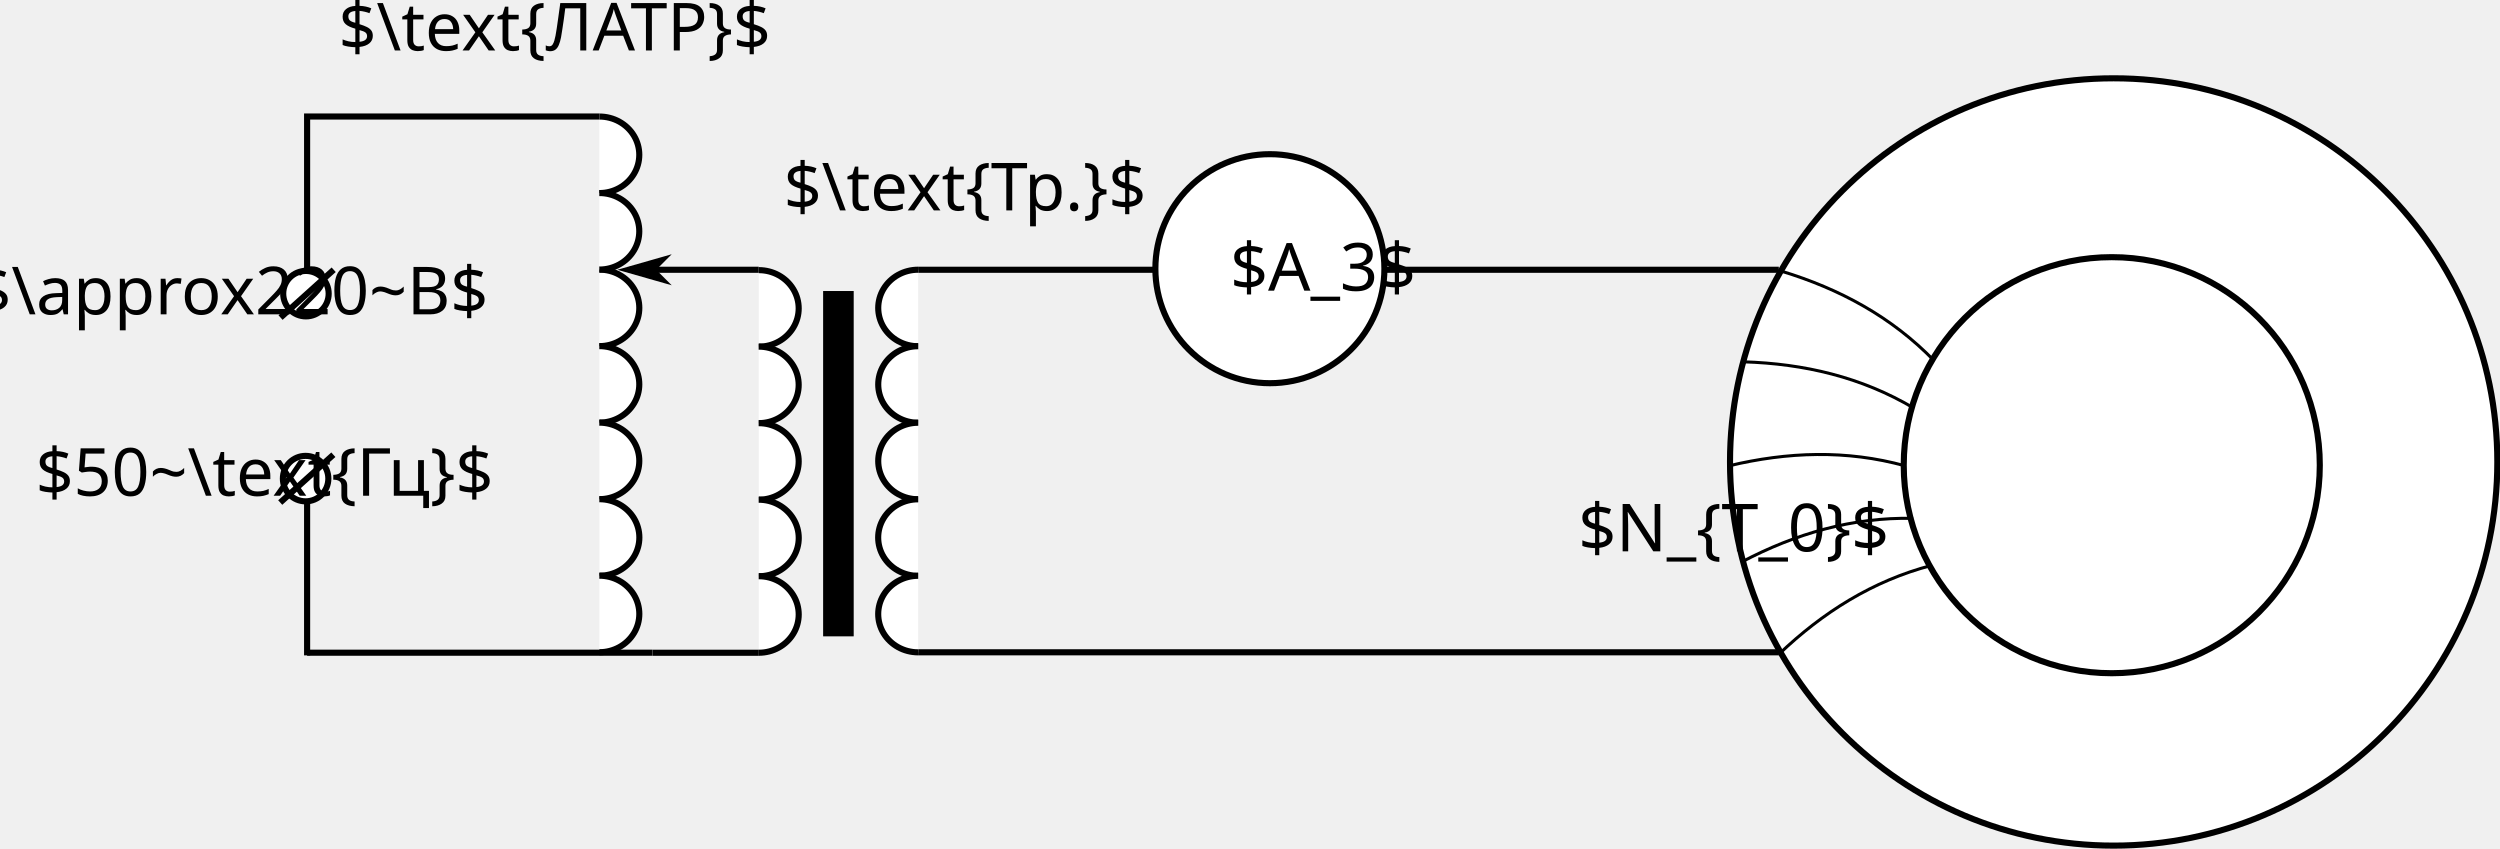
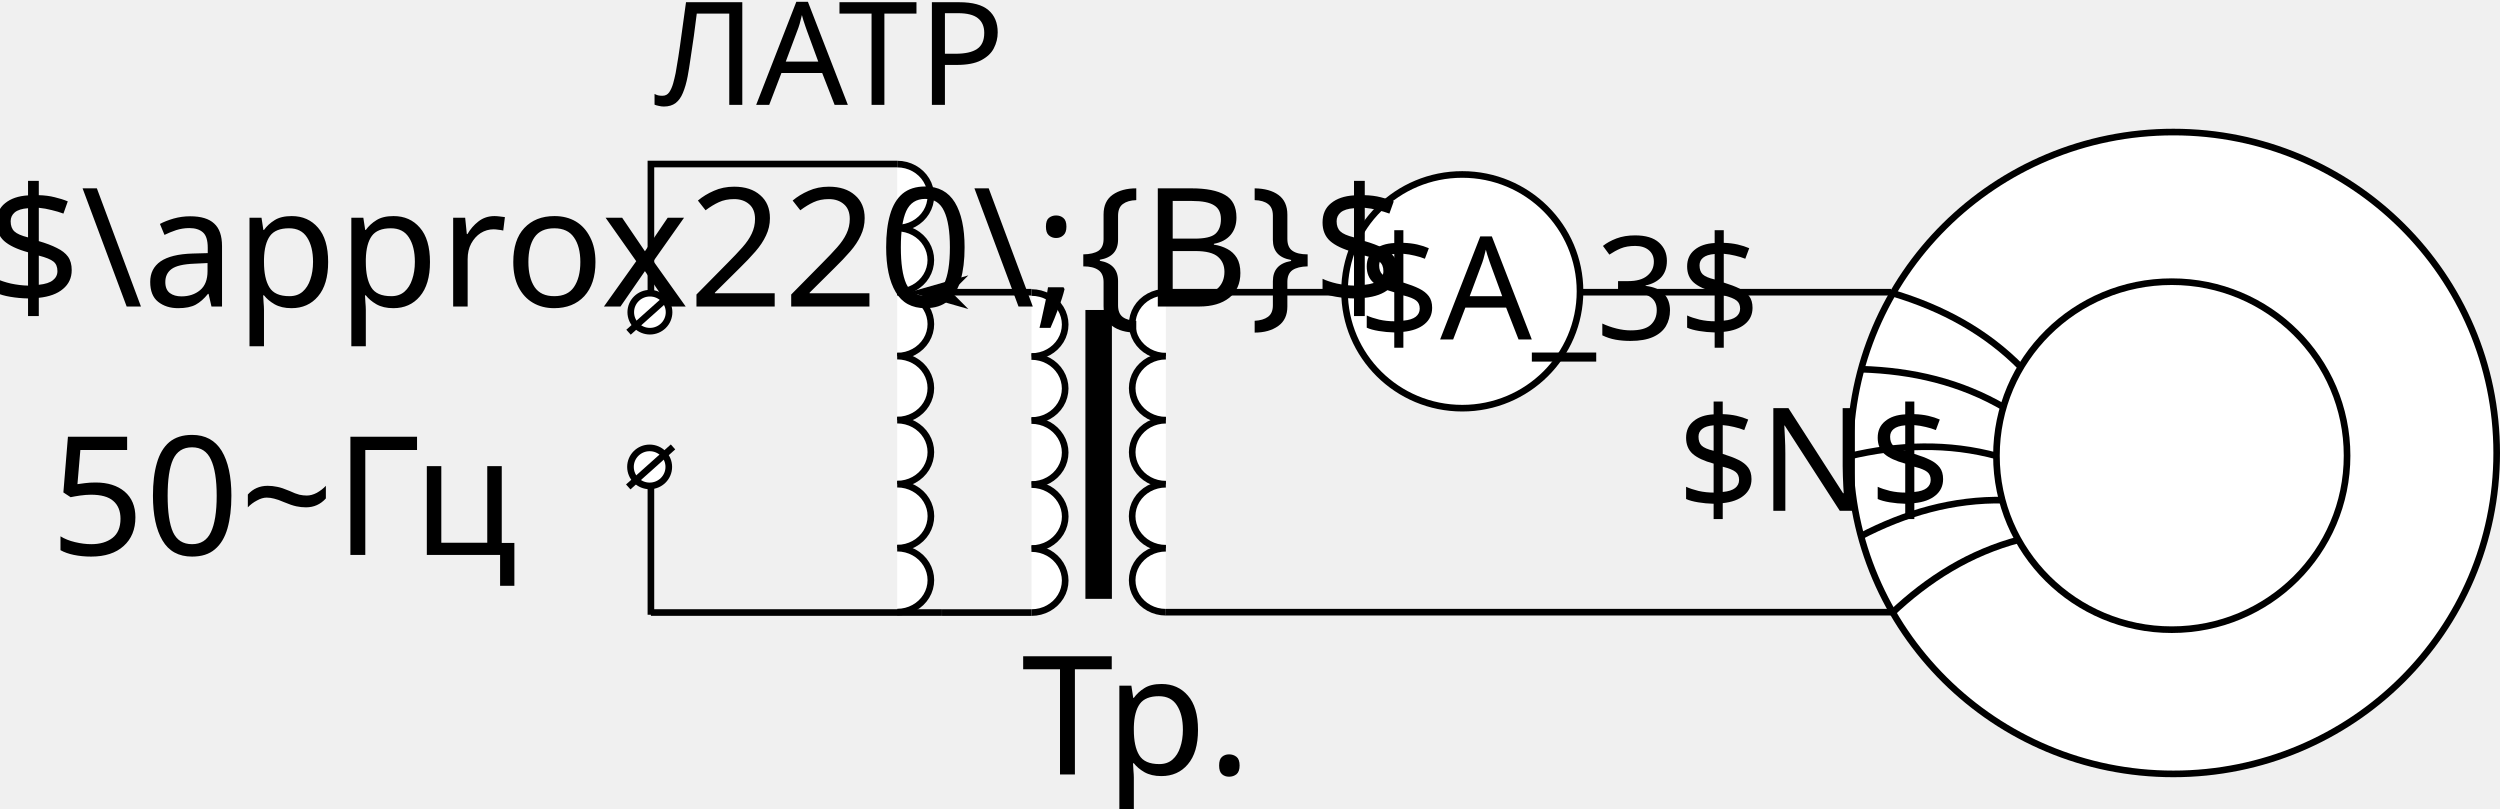
- <svg xmlns="http://www.w3.org/2000/svg" width="115.375mm" height="39.148mm" viewBox="0 0 408.808 138.715" id="svg2" version="1.1">
+ <svg xmlns="http://www.w3.org/2000/svg" width="53.265mm" height="17.234mm" viewBox="0 0 188.733 61.064" id="svg2" version="1.1">
  <defs id="defs4">
    <marker orient="auto" refY="0" refX="0" id="Arrow1Mend" style="overflow:visible">
      <path id="path5498" d="M 0,0 5,-5 -12.5,0 5,5 0,0 Z" style="fill:#000000;fill-opacity:1;fill-rule:evenodd;stroke:#000000;stroke-width:1pt;stroke-opacity:1" transform="matrix(-0.4,0,0,-0.4,-4,0)" />
    </marker>
    <marker orient="auto" refY="0" refX="0" id="Arrow1Mstart" style="overflow:visible">
      <path id="path5495" d="M 0,0 5,-5 -12.5,0 5,5 0,0 Z" style="fill:#000000;fill-opacity:1;fill-rule:evenodd;stroke:#000000;stroke-width:1pt;stroke-opacity:1" transform="matrix(0.4,0,0,0.4,4,0)" />
    </marker>
    <marker orient="auto" refY="0" refX="0" id="Arrow1Lend" style="overflow:visible">
      <path id="path5492" d="M 0,0 5,-5 -12.5,0 5,5 0,0 Z" style="fill:#000000;fill-opacity:1;fill-rule:evenodd;stroke:#000000;stroke-width:1pt;stroke-opacity:1" transform="matrix(-0.8,0,0,-0.8,-10,0)" />
    </marker>
  </defs>
-   <g id="layer1" transform="translate(-21.19878,-123.5336)">
-     <circle style="opacity:1;fill:#ffffff;fill-opacity:1;stroke:#000000;stroke-width:1;stroke-linejoin:miter;stroke-miterlimit:4;stroke-dasharray:none;stroke-dashoffset:0;stroke-opacity:1" id="path8816-9" cx="366.835" cy="199.076" r="62.738" />
-     <circle style="opacity:1;fill:#ffffff;fill-opacity:1;stroke:#000000;stroke-width:1;stroke-linejoin:miter;stroke-miterlimit:4;stroke-dasharray:none;stroke-dashoffset:0;stroke-opacity:1" id="path8816-8" cx="366.524" cy="199.604" r="34.018" />
-     <path style="fill:none;fill-rule:evenodd;stroke:#000000;stroke-width:0.5;stroke-linecap:butt;stroke-linejoin:miter;stroke-miterlimit:4;stroke-dasharray:none;stroke-opacity:1" d="m 303.87,199.719 c 9.63,-2.307 19.26,-2.661 28.89,0" id="path8839-9-3" />
-     <path style="fill:none;fill-rule:evenodd;stroke:#000000;stroke-width:0.5;stroke-linecap:butt;stroke-linejoin:miter;stroke-miterlimit:4;stroke-dasharray:none;stroke-opacity:1" d="m 306.303,182.7 c 9.898,0.303 19.283,2.488 27.877,7.585" id="path8839-9-6-3" />
-     <path style="fill:none;fill-rule:evenodd;stroke:#000000;stroke-width:0.5;stroke-linecap:butt;stroke-linejoin:miter;stroke-miterlimit:4;stroke-dasharray:none;stroke-opacity:1" d="m 312.534,167.887 c 9.474,2.881 17.961,7.445 24.923,14.611" id="path8839-9-6-2-1" />
-     <path style="fill:none;fill-rule:evenodd;stroke:#000000;stroke-width:0.5;stroke-linecap:butt;stroke-linejoin:miter;stroke-miterlimit:4;stroke-dasharray:none;stroke-opacity:1" d="m 306.043,215.41 c 8.766,-4.606 18.012,-7.321 28.001,-7.112" id="path8839-9-1-9" />
-     <path style="fill:none;fill-rule:evenodd;stroke:#000000;stroke-width:0.5;stroke-linecap:butt;stroke-linejoin:miter;stroke-miterlimit:4;stroke-dasharray:none;stroke-opacity:1" d="m 312.088,230.518 c 7.164,-6.837 15.309,-11.987 24.971,-14.53" id="path8839-9-1-2-4" />
-     <circle style="opacity:1;fill:#ffffff;fill-opacity:1;stroke:#000000;stroke-width:1;stroke-linejoin:miter;stroke-miterlimit:4;stroke-dasharray:none;stroke-dashoffset:0;stroke-opacity:1" id="path5382" cx="228.855" cy="167.471" r="18.726" />
-     <path style="fill:none;fill-rule:evenodd;stroke:#000000;stroke-width:1;stroke-linecap:butt;stroke-linejoin:miter;stroke-opacity:1;stroke-miterlimit:4;stroke-dasharray:none" d="m 312.078,167.647 -64.367,0" id="path5384" />
-     <path style="fill:none;fill-rule:evenodd;stroke:#000000;stroke-width:1;stroke-linecap:butt;stroke-linejoin:miter;stroke-opacity:1;stroke-miterlimit:4;stroke-dasharray:none" d="m 312.078,230.201 -140.747,0" id="path5386" />
-     <path style="fill:none;fill-rule:evenodd;stroke:#000000;stroke-width:1;stroke-linecap:butt;stroke-linejoin:miter;stroke-opacity:1;stroke-miterlimit:4;stroke-dasharray:none" d="m 171.33,167.647 38.472,0" id="path5392" />
-     <path style="opacity:1;fill:#ffffff;fill-opacity:1;stroke:#000000;stroke-width:1;stroke-linejoin:miter;stroke-miterlimit:4;stroke-dasharray:none;stroke-dashoffset:0;stroke-opacity:1" id="path5396" d="m 171.337,180.154 a 6.528,6.257 0 0 1 -5.654,-3.129 6.528,6.257 0 0 1 0,-6.257 6.528,6.257 0 0 1 5.654,-3.129" />
-     <path style="opacity:1;fill:#ffffff;fill-opacity:1;stroke:#000000;stroke-width:1;stroke-linejoin:miter;stroke-miterlimit:4;stroke-dasharray:none;stroke-dashoffset:0;stroke-opacity:1" id="path5396-3" d="m 171.338,192.662 a 6.528,6.257 0 0 1 -5.654,-3.129 6.528,6.257 0 0 1 0,-6.257 6.528,6.257 0 0 1 5.654,-3.129" />
-     <path style="opacity:1;fill:#ffffff;fill-opacity:1;stroke:#000000;stroke-width:1;stroke-linejoin:miter;stroke-miterlimit:4;stroke-dasharray:none;stroke-dashoffset:0;stroke-opacity:1" id="path5396-6" d="m 171.337,205.178 a 6.528,6.257 0 0 1 -5.654,-3.129 6.528,6.257 0 0 1 0,-6.257 6.528,6.257 0 0 1 5.654,-3.129" />
-     <path style="opacity:1;fill:#ffffff;fill-opacity:1;stroke:#000000;stroke-width:1;stroke-linejoin:miter;stroke-miterlimit:4;stroke-dasharray:none;stroke-dashoffset:0;stroke-opacity:1" id="path5396-7" d="m 171.328,217.697 a 6.528,6.257 0 0 1 -5.654,-3.129 6.528,6.257 0 0 1 0,-6.257 6.528,6.257 0 0 1 5.654,-3.129" />
-     <path style="opacity:1;fill:#ffffff;fill-opacity:1;stroke:#000000;stroke-width:1;stroke-linejoin:miter;stroke-miterlimit:4;stroke-dasharray:none;stroke-dashoffset:0;stroke-opacity:1" id="path5396-5" d="m 171.333,230.206 a 6.528,6.257 0 0 1 -5.654,-3.129 6.528,6.257 0 0 1 0,-6.257 6.528,6.257 0 0 1 5.654,-3.129" />
-     <path style="fill:none;fill-rule:evenodd;stroke:#000000;stroke-width:5;stroke-linecap:butt;stroke-linejoin:miter;stroke-miterlimit:4;stroke-dasharray:none;stroke-opacity:1" d="m 158.298,171.122 0,56.471" id="path5450" />
-     <path style="opacity:1;fill:#ffffff;fill-opacity:1;stroke:#000000;stroke-width:1;stroke-linejoin:miter;stroke-miterlimit:4;stroke-dasharray:none;stroke-dashoffset:0;stroke-opacity:1" id="path5396-35" d="m -145.274,180.222 a 6.528,6.257 0 0 1 -5.654,-3.129 6.528,6.257 0 0 1 0,-6.257 6.528,6.257 0 0 1 5.654,-3.129" transform="scale(-1,1)" />
-     <path style="opacity:1;fill:#ffffff;fill-opacity:1;stroke:#000000;stroke-width:1;stroke-linejoin:miter;stroke-miterlimit:4;stroke-dasharray:none;stroke-dashoffset:0;stroke-opacity:1" id="path5396-3-6" d="m -145.273,192.73 a 6.528,6.257 0 0 1 -5.654,-3.129 6.528,6.257 0 0 1 0,-6.257 6.528,6.257 0 0 1 5.654,-3.129" transform="scale(-1,1)" />
-     <path style="opacity:1;fill:#ffffff;fill-opacity:1;stroke:#000000;stroke-width:1;stroke-linejoin:miter;stroke-miterlimit:4;stroke-dasharray:none;stroke-dashoffset:0;stroke-opacity:1" id="path5396-6-2" d="m -145.274,205.246 a 6.528,6.257 0 0 1 -5.654,-3.129 6.528,6.257 0 0 1 0,-6.257 6.528,6.257 0 0 1 5.654,-3.129" transform="scale(-1,1)" />
-     <path style="opacity:1;fill:#ffffff;fill-opacity:1;stroke:#000000;stroke-width:1;stroke-linejoin:miter;stroke-miterlimit:4;stroke-dasharray:none;stroke-dashoffset:0;stroke-opacity:1" id="path5396-7-9" d="m -145.283,217.765 a 6.528,6.257 0 0 1 -5.654,-3.129 6.528,6.257 0 0 1 0,-6.257 6.528,6.257 0 0 1 5.654,-3.129" transform="scale(-1,1)" />
-     <path style="opacity:1;fill:#ffffff;fill-opacity:1;stroke:#000000;stroke-width:1;stroke-linejoin:miter;stroke-miterlimit:4;stroke-dasharray:none;stroke-dashoffset:0;stroke-opacity:1" id="path5396-5-1" d="m -145.278,230.274 a 6.528,6.257 0 0 1 -5.654,-3.129 6.528,6.257 0 0 1 0,-6.257 6.528,6.257 0 0 1 5.654,-3.129" transform="scale(-1,1)" />
-     <path style="fill:none;fill-rule:evenodd;stroke:#000000;stroke-width:1;stroke-linecap:butt;stroke-linejoin:miter;stroke-opacity:1;stroke-miterlimit:4;stroke-dasharray:none" d="m 145.28,230.276 -17.376,0" id="path5481" />
-     <path style="fill:none;fill-rule:evenodd;stroke:#000000;stroke-width:1;stroke-linecap:butt;stroke-linejoin:miter;stroke-miterlimit:4;stroke-dasharray:none;stroke-opacity:1;marker-end:url(#Arrow1Mend)" d="m 145.266,167.647 -21.143,0" id="path5483" />
-     <path style="opacity:1;fill:#ffffff;fill-opacity:1;stroke:#000000;stroke-width:1;stroke-linejoin:miter;stroke-miterlimit:4;stroke-dasharray:none;stroke-dashoffset:0;stroke-opacity:1" id="path5396-35-2" d="m -119.21,180.137 a 6.528,6.257 0 0 1 -5.654,-3.129 6.528,6.257 0 0 1 0,-6.257 6.528,6.257 0 0 1 5.654,-3.129" transform="scale(-1,1)" />
-     <path style="opacity:1;fill:#ffffff;fill-opacity:1;stroke:#000000;stroke-width:1;stroke-linejoin:miter;stroke-miterlimit:4;stroke-dasharray:none;stroke-dashoffset:0;stroke-opacity:1" id="path5396-3-6-7" d="m -119.208,192.645 a 6.528,6.257 0 0 1 -5.654,-3.129 6.528,6.257 0 0 1 0,-6.257 6.528,6.257 0 0 1 5.654,-3.129" transform="scale(-1,1)" />
-     <path style="opacity:1;fill:#ffffff;fill-opacity:1;stroke:#000000;stroke-width:1;stroke-linejoin:miter;stroke-miterlimit:4;stroke-dasharray:none;stroke-dashoffset:0;stroke-opacity:1" id="path5396-6-2-0" d="m -119.209,205.161 a 6.528,6.257 0 0 1 -5.654,-3.129 6.528,6.257 0 0 1 0,-6.257 6.528,6.257 0 0 1 5.654,-3.129" transform="scale(-1,1)" />
-     <path style="opacity:1;fill:#ffffff;fill-opacity:1;stroke:#000000;stroke-width:1;stroke-linejoin:miter;stroke-miterlimit:4;stroke-dasharray:none;stroke-dashoffset:0;stroke-opacity:1" id="path5396-7-9-9" d="m -119.219,217.68 a 6.528,6.257 0 0 1 -5.654,-3.129 6.528,6.257 0 0 1 0,-6.257 6.528,6.257 0 0 1 5.654,-3.129" transform="scale(-1,1)" />
-     <path style="opacity:1;fill:#ffffff;fill-opacity:1;stroke:#000000;stroke-width:1;stroke-linejoin:miter;stroke-miterlimit:4;stroke-dasharray:none;stroke-dashoffset:0;stroke-opacity:1" id="path5396-5-1-3" d="m -119.213,230.189 a 6.528,6.257 0 0 1 -5.654,-3.129 6.528,6.257 0 0 1 0,-6.257 6.528,6.257 0 0 1 5.654,-3.129" transform="scale(-1,1)" />
-     <path style="opacity:1;fill:#ffffff;fill-opacity:1;stroke:#000000;stroke-width:1;stroke-linejoin:miter;stroke-miterlimit:4;stroke-dasharray:none;stroke-dashoffset:0;stroke-opacity:1" id="path5396-35-2-6" d="m -119.207,155.107 a 6.528,6.257 0 0 1 -5.654,-3.129 6.528,6.257 0 0 1 0,-6.257 6.528,6.257 0 0 1 5.654,-3.129" transform="scale(-1,1)" />
-     <path style="opacity:1;fill:#ffffff;fill-opacity:1;stroke:#000000;stroke-width:1;stroke-linejoin:miter;stroke-miterlimit:4;stroke-dasharray:none;stroke-dashoffset:0;stroke-opacity:1" id="path5396-3-6-7-0" d="m -119.206,167.614 a 6.528,6.257 0 0 1 -5.654,-3.129 6.528,6.257 0 0 1 0,-6.257 6.528,6.257 0 0 1 5.654,-3.129" transform="scale(-1,1)" />
-     <path style="fill:none;fill-rule:evenodd;stroke:#000000;stroke-width:1;stroke-linecap:butt;stroke-linejoin:miter;stroke-opacity:1;stroke-miterlimit:4;stroke-dasharray:none" d="m 127.89,230.268 -56.473,0" id="path6194" />
-     <path style="fill:none;fill-rule:evenodd;stroke:#000000;stroke-width:1;stroke-linecap:butt;stroke-linejoin:miter;stroke-opacity:1;stroke-miterlimit:4;stroke-dasharray:none" d="m 71.417,230.704 0,-24.829" id="path6196" />
-     <path style="fill:none;fill-rule:evenodd;stroke:#000000;stroke-width:1;stroke-linecap:butt;stroke-linejoin:miter;stroke-opacity:1;stroke-miterlimit:4;stroke-dasharray:none" d="m 119.202,142.587 -47.785,0 0,25.196" id="path6198" />
-     <circle style="opacity:1;fill:#ffffff;fill-opacity:1;stroke:#000000;stroke-width:1;stroke-linejoin:miter;stroke-miterlimit:4;stroke-dasharray:none;stroke-dashoffset:0;stroke-opacity:1" id="path6200" cx="71.225" cy="171.553" r="3.717" />
-     <path style="fill:none;fill-rule:evenodd;stroke:#000000;stroke-width:1;stroke-linecap:butt;stroke-linejoin:miter;stroke-opacity:1;stroke-miterlimit:4;stroke-dasharray:none" d="m 67.073,175.466 8.688,-7.819" id="path6202" />
-     <circle style="opacity:1;fill:#ffffff;fill-opacity:1;stroke:#000000;stroke-width:1;stroke-linejoin:miter;stroke-miterlimit:4;stroke-dasharray:none;stroke-dashoffset:0;stroke-opacity:1" id="path6200-6" cx="71.171" cy="201.798" r="3.717" />
-     <path style="fill:none;fill-rule:evenodd;stroke:#000000;stroke-width:1;stroke-linecap:butt;stroke-linejoin:miter;stroke-opacity:1;stroke-miterlimit:4;stroke-dasharray:none" d="m 67.019,205.712 8.688,-7.819" id="path6202-2" />
-     <text xml:space="preserve" style="font-style:normal;font-weight:normal;font-size:10.86px;line-height:125%;font-family:sans-serif;letter-spacing:0px;word-spacing:0px;fill:#000000;fill-opacity:1;stroke:none;stroke-width:1;stroke-linecap:butt;stroke-linejoin:miter;stroke-opacity:1;stroke-miterlimit:4;stroke-dasharray:none" x="279.28" y="213.694" id="text6222">
-       <tspan id="tspan6224" x="279.28" y="213.694">$N_{T_0}$</tspan>
+   <g id="layer1" transform="translate(-130.391,-164.8798)">
+     <ellipse style="opacity:1;fill:#ffffff;fill-opacity:1;stroke:#000000;stroke-width:0.5;stroke-linejoin:miter;stroke-miterlimit:4;stroke-dasharray:none;stroke-dashoffset:0;stroke-opacity:1" id="path8816-9" cx="294.465" cy="199.076" rx="24.409" ry="24.227" />
+     <ellipse style="opacity:1;fill:#ffffff;fill-opacity:1;stroke:#000000;stroke-width:0.5;stroke-linejoin:miter;stroke-miterlimit:4;stroke-dasharray:none;stroke-dashoffset:0;stroke-opacity:1" id="path8816-8" cx="294.344" cy="199.28" rx="13.235" ry="13.136" />
+     <path style="fill:none;fill-rule:evenodd;stroke:#000000;stroke-width:0.5;stroke-linecap:butt;stroke-linejoin:miter;stroke-miterlimit:4;stroke-dasharray:none;stroke-opacity:1" d="m 269.968,199.324 c 3.747,-0.891 7.493,-1.028 11.24,0" id="path8839-9-3" />
+     <path style="fill:none;fill-rule:evenodd;stroke:#000000;stroke-width:0.5;stroke-linecap:butt;stroke-linejoin:miter;stroke-miterlimit:4;stroke-dasharray:none;stroke-opacity:1" d="m 270.914,192.752 c 3.851,0.117 7.502,0.961 10.846,2.929" id="path8839-9-6-3" />
+     <path style="fill:none;fill-rule:evenodd;stroke:#000000;stroke-width:0.5;stroke-linecap:butt;stroke-linejoin:miter;stroke-miterlimit:4;stroke-dasharray:none;stroke-opacity:1" d="m 273.339,187.032 c 3.686,1.112 6.988,2.875 9.697,5.642" id="path8839-9-6-2-1" />
+     <path style="fill:none;fill-rule:evenodd;stroke:#000000;stroke-width:0.5;stroke-linecap:butt;stroke-linejoin:miter;stroke-miterlimit:4;stroke-dasharray:none;stroke-opacity:1" d="m 270.813,205.384 c 3.41,-1.779 7.008,-2.827 10.894,-2.746" id="path8839-9-1-9" />
+     <path style="fill:none;fill-rule:evenodd;stroke:#000000;stroke-width:0.5;stroke-linecap:butt;stroke-linejoin:miter;stroke-miterlimit:4;stroke-dasharray:none;stroke-opacity:1" d="m 273.165,211.218 c 2.787,-2.64 5.956,-4.629 9.715,-5.611" id="path8839-9-1-2-4" />
+     <path style="fill:none;fill-rule:evenodd;stroke:#000000;stroke-width:0.5;stroke-linecap:butt;stroke-linejoin:miter;stroke-miterlimit:4;stroke-dasharray:none;stroke-opacity:1" d="m 273.161,186.939 -25.043,0" id="path5384" />
+     <path style="fill:none;fill-rule:evenodd;stroke:#000000;stroke-width:0.5;stroke-linecap:butt;stroke-linejoin:miter;stroke-miterlimit:4;stroke-dasharray:none;stroke-opacity:1" d="m 273.161,211.095 -54.759,0" id="path5386" />
+     <path style="fill:none;fill-rule:evenodd;stroke:#000000;stroke-width:0.5;stroke-linecap:butt;stroke-linejoin:miter;stroke-miterlimit:4;stroke-dasharray:none;stroke-opacity:1" d="m 218.402,186.939 14.968,0" id="path5392" />
+     <ellipse style="opacity:1;fill:#ffffff;fill-opacity:1;stroke:#000000;stroke-width:0.5;stroke-linejoin:miter;stroke-miterlimit:4;stroke-dasharray:none;stroke-dashoffset:0;stroke-opacity:1" id="path5382" cx="240.783" cy="186.872" rx="8.888" ry="8.822" />
+     <path style="opacity:1;fill:#ffffff;fill-opacity:1;stroke:#000000;stroke-width:0.5;stroke-linejoin:miter;stroke-miterlimit:4;stroke-dasharray:none;stroke-dashoffset:0;stroke-opacity:1" id="path5396" d="m 218.405,191.769 a 2.54,2.416 0 0 1 -2.2,-1.208 2.54,2.416 0 0 1 0,-2.416 2.54,2.416 0 0 1 2.2,-1.208" />
+     <path style="opacity:1;fill:#ffffff;fill-opacity:1;stroke:#000000;stroke-width:0.5;stroke-linejoin:miter;stroke-miterlimit:4;stroke-dasharray:none;stroke-dashoffset:0;stroke-opacity:1" id="path5396-3" d="m 218.405,196.599 a 2.54,2.416 0 0 1 -2.2,-1.208 2.54,2.416 0 0 1 0,-2.416 2.54,2.416 0 0 1 2.2,-1.208" />
+     <path style="opacity:1;fill:#ffffff;fill-opacity:1;stroke:#000000;stroke-width:0.5;stroke-linejoin:miter;stroke-miterlimit:4;stroke-dasharray:none;stroke-dashoffset:0;stroke-opacity:1" id="path5396-6" d="m 218.405,201.432 a 2.54,2.416 0 0 1 -2.2,-1.208 2.54,2.416 0 0 1 0,-2.416 2.54,2.416 0 0 1 2.2,-1.208" />
+     <path style="opacity:1;fill:#ffffff;fill-opacity:1;stroke:#000000;stroke-width:0.5;stroke-linejoin:miter;stroke-miterlimit:4;stroke-dasharray:none;stroke-dashoffset:0;stroke-opacity:1" id="path5396-7" d="m 218.401,206.267 a 2.54,2.416 0 0 1 -2.2,-1.208 2.54,2.416 0 0 1 0,-2.416 2.54,2.416 0 0 1 2.2,-1.208" />
+     <path style="opacity:1;fill:#ffffff;fill-opacity:1;stroke:#000000;stroke-width:0.5;stroke-linejoin:miter;stroke-miterlimit:4;stroke-dasharray:none;stroke-dashoffset:0;stroke-opacity:1" id="path5396-5" d="m 218.403,211.098 a 2.54,2.416 0 0 1 -2.2,-1.208 2.54,2.416 0 0 1 0,-2.416 2.54,2.416 0 0 1 2.2,-1.208" />
+     <path style="fill:none;fill-rule:evenodd;stroke:#000000;stroke-width:2;stroke-linecap:butt;stroke-linejoin:miter;stroke-miterlimit:4;stroke-dasharray:none;stroke-opacity:1" d="m 213.332,188.281 0,21.807" id="path5450" />
+     <path style="opacity:1;fill:#ffffff;fill-opacity:1;stroke:#000000;stroke-width:0.5;stroke-linejoin:miter;stroke-miterlimit:4;stroke-dasharray:none;stroke-dashoffset:0;stroke-opacity:1" id="path5396-35" d="m -208.265,191.795 a 2.54,2.416 0 0 1 -2.2,-1.208 2.54,2.416 0 0 1 0,-2.416 2.54,2.416 0 0 1 2.2,-1.208" transform="scale(-1,1)" />
+     <path style="opacity:1;fill:#ffffff;fill-opacity:1;stroke:#000000;stroke-width:0.5;stroke-linejoin:miter;stroke-miterlimit:4;stroke-dasharray:none;stroke-dashoffset:0;stroke-opacity:1" id="path5396-3-6" d="m -208.264,196.625 a 2.54,2.416 0 0 1 -2.2,-1.208 2.54,2.416 0 0 1 0,-2.416 2.54,2.416 0 0 1 2.2,-1.208" transform="scale(-1,1)" />
+     <path style="opacity:1;fill:#ffffff;fill-opacity:1;stroke:#000000;stroke-width:0.5;stroke-linejoin:miter;stroke-miterlimit:4;stroke-dasharray:none;stroke-dashoffset:0;stroke-opacity:1" id="path5396-6-2" d="m -208.264,201.459 a 2.54,2.416 0 0 1 -2.2,-1.208 2.54,2.416 0 0 1 0,-2.416 2.54,2.416 0 0 1 2.2,-1.208" transform="scale(-1,1)" />
+     <path style="opacity:1;fill:#ffffff;fill-opacity:1;stroke:#000000;stroke-width:0.5;stroke-linejoin:miter;stroke-miterlimit:4;stroke-dasharray:none;stroke-dashoffset:0;stroke-opacity:1" id="path5396-7-9" d="m -208.268,206.293 a 2.54,2.416 0 0 1 -2.2,-1.208 2.54,2.416 0 0 1 0,-2.416 2.54,2.416 0 0 1 2.2,-1.208" transform="scale(-1,1)" />
+     <path style="opacity:1;fill:#ffffff;fill-opacity:1;stroke:#000000;stroke-width:0.5;stroke-linejoin:miter;stroke-miterlimit:4;stroke-dasharray:none;stroke-dashoffset:0;stroke-opacity:1" id="path5396-5-1" d="m -208.266,211.124 a 2.54,2.416 0 0 1 -2.2,-1.208 2.54,2.416 0 0 1 0,-2.416 2.54,2.416 0 0 1 2.2,-1.208" transform="scale(-1,1)" />
+     <path style="fill:none;fill-rule:evenodd;stroke:#000000;stroke-width:0.5;stroke-linecap:butt;stroke-linejoin:miter;stroke-miterlimit:4;stroke-dasharray:none;stroke-opacity:1" d="m 208.267,211.124 -6.76,0" id="path5481" />
+     <path style="fill:none;fill-rule:evenodd;stroke:#000000;stroke-width:0.5;stroke-linecap:butt;stroke-linejoin:miter;stroke-miterlimit:4;stroke-dasharray:none;stroke-opacity:1;marker-end:url(#Arrow1Mend)" d="m 208.261,186.939 -8.226,0" id="path5483" />
+     <path style="opacity:1;fill:#ffffff;fill-opacity:1;stroke:#000000;stroke-width:0.5;stroke-linejoin:miter;stroke-miterlimit:4;stroke-dasharray:none;stroke-dashoffset:0;stroke-opacity:1" id="path5396-35-2" d="m -198.124,191.762 a 2.54,2.416 0 0 1 -2.2,-1.208 2.54,2.416 0 0 1 0,-2.416 2.54,2.416 0 0 1 2.2,-1.208" transform="scale(-1,1)" />
+     <path style="opacity:1;fill:#ffffff;fill-opacity:1;stroke:#000000;stroke-width:0.5;stroke-linejoin:miter;stroke-miterlimit:4;stroke-dasharray:none;stroke-dashoffset:0;stroke-opacity:1" id="path5396-3-6-7" d="m -198.123,196.593 a 2.54,2.416 0 0 1 -2.2,-1.208 2.54,2.416 0 0 1 0,-2.416 2.54,2.416 0 0 1 2.2,-1.208" transform="scale(-1,1)" />
+     <path style="opacity:1;fill:#ffffff;fill-opacity:1;stroke:#000000;stroke-width:0.5;stroke-linejoin:miter;stroke-miterlimit:4;stroke-dasharray:none;stroke-dashoffset:0;stroke-opacity:1" id="path5396-6-2-0" d="m -198.124,201.426 a 2.54,2.416 0 0 1 -2.2,-1.208 2.54,2.416 0 0 1 0,-2.416 2.54,2.416 0 0 1 2.2,-1.208" transform="scale(-1,1)" />
+     <path style="opacity:1;fill:#ffffff;fill-opacity:1;stroke:#000000;stroke-width:0.5;stroke-linejoin:miter;stroke-miterlimit:4;stroke-dasharray:none;stroke-dashoffset:0;stroke-opacity:1" id="path5396-7-9-9" d="m -198.128,206.26 a 2.54,2.416 0 0 1 -2.2,-1.208 2.54,2.416 0 0 1 0,-2.416 2.54,2.416 0 0 1 2.2,-1.208" transform="scale(-1,1)" />
+     <path style="opacity:1;fill:#ffffff;fill-opacity:1;stroke:#000000;stroke-width:0.5;stroke-linejoin:miter;stroke-miterlimit:4;stroke-dasharray:none;stroke-dashoffset:0;stroke-opacity:1" id="path5396-5-1-3" d="m -198.125,211.091 a 2.54,2.416 0 0 1 -2.2,-1.208 2.54,2.416 0 0 1 0,-2.416 2.54,2.416 0 0 1 2.2,-1.208" transform="scale(-1,1)" />
+     <path style="opacity:1;fill:#ffffff;fill-opacity:1;stroke:#000000;stroke-width:0.5;stroke-linejoin:miter;stroke-miterlimit:4;stroke-dasharray:none;stroke-dashoffset:0;stroke-opacity:1" id="path5396-35-2-6" d="m -198.123,182.097 a 2.54,2.416 0 0 1 -2.2,-1.208 2.54,2.416 0 0 1 0,-2.416 2.54,2.416 0 0 1 2.2,-1.208" transform="scale(-1,1)" />
+     <path style="opacity:1;fill:#ffffff;fill-opacity:1;stroke:#000000;stroke-width:0.5;stroke-linejoin:miter;stroke-miterlimit:4;stroke-dasharray:none;stroke-dashoffset:0;stroke-opacity:1" id="path5396-3-6-7-0" d="m -198.122,186.927 a 2.54,2.416 0 0 1 -2.2,-1.208 2.54,2.416 0 0 1 0,-2.416 2.54,2.416 0 0 1 2.2,-1.208" transform="scale(-1,1)" />
+     <path style="fill:none;fill-rule:evenodd;stroke:#000000;stroke-width:0.5;stroke-linecap:butt;stroke-linejoin:miter;stroke-miterlimit:4;stroke-dasharray:none;stroke-opacity:1" d="m 201.501,211.121 -21.971,0" id="path6194" />
+     <path style="fill:none;fill-rule:evenodd;stroke:#000000;stroke-width:0.5;stroke-linecap:butt;stroke-linejoin:miter;stroke-miterlimit:4;stroke-dasharray:none;stroke-opacity:1" d="m 179.53,211.289 0,-9.588" id="path6196" />
+     <path style="fill:none;fill-rule:evenodd;stroke:#000000;stroke-width:0.5;stroke-linecap:butt;stroke-linejoin:miter;stroke-miterlimit:4;stroke-dasharray:none;stroke-opacity:1" d="m 198.121,177.262 -18.591,0 0,9.73" id="path6198" />
+     <ellipse style="opacity:1;fill:#ffffff;fill-opacity:1;stroke:#000000;stroke-width:0.5;stroke-linejoin:miter;stroke-miterlimit:4;stroke-dasharray:none;stroke-dashoffset:0;stroke-opacity:1" id="path6200" cx="179.455" cy="188.448" rx="1.446" ry="1.435" />
+     <path style="fill:none;fill-rule:evenodd;stroke:#000000;stroke-width:0.5;stroke-linecap:butt;stroke-linejoin:miter;stroke-miterlimit:4;stroke-dasharray:none;stroke-opacity:1" d="m 177.84,189.959 3.38,-3.02" id="path6202" />
+     <ellipse style="opacity:1;fill:#ffffff;fill-opacity:1;stroke:#000000;stroke-width:0.5;stroke-linejoin:miter;stroke-miterlimit:4;stroke-dasharray:none;stroke-dashoffset:0;stroke-opacity:1" id="path6200-6" cx="179.434" cy="200.127" rx="1.446" ry="1.435" />
+     <path style="fill:none;fill-rule:evenodd;stroke:#000000;stroke-width:0.5;stroke-linecap:butt;stroke-linejoin:miter;stroke-miterlimit:4;stroke-dasharray:none;stroke-opacity:1" d="m 177.819,201.639 3.38,-3.02" id="path6202-2" />
+     <text xml:space="preserve" style="font-style:normal;font-weight:normal;font-size:10.86px;line-height:125%;font-family:sans-serif;letter-spacing:0px;word-spacing:0px;fill:#000000;fill-opacity:1;stroke:none;stroke-width:1;stroke-linecap:butt;stroke-linejoin:miter;stroke-miterlimit:4;stroke-dasharray:none;stroke-opacity:1" x="257.006" y="203.441" id="text6222">
+       <tspan id="tspan6224" x="257.006" y="203.441">$N$</tspan>
    </text>
-     <text xml:space="preserve" style="font-style:normal;font-weight:normal;font-size:10.86px;line-height:125%;font-family:sans-serif;letter-spacing:0px;word-spacing:0px;fill:#000000;fill-opacity:1;stroke:none;stroke-width:1;stroke-linecap:butt;stroke-linejoin:miter;stroke-opacity:1;stroke-miterlimit:4;stroke-dasharray:none" x="222.347" y="171.063" id="text6226">
-       <tspan id="tspan6228" x="222.347" y="171.063">$A_3$</tspan>
+     <text xml:space="preserve" style="font-style:normal;font-weight:normal;font-size:10.86px;line-height:125%;font-family:sans-serif;letter-spacing:0px;word-spacing:0px;fill:#000000;fill-opacity:1;stroke:none;stroke-width:1;stroke-linecap:butt;stroke-linejoin:miter;stroke-miterlimit:4;stroke-dasharray:none;stroke-opacity:1" x="232.898" y="190.508" id="text6226">
+       <tspan id="tspan6228" x="232.898" y="190.508">$A_3$</tspan>
    </text>
-     <text xml:space="preserve" style="font-style:normal;font-weight:normal;font-size:10.86px;line-height:125%;font-family:sans-serif;letter-spacing:0px;word-spacing:0px;fill:#000000;fill-opacity:1;stroke:none;stroke-width:1;stroke-linecap:butt;stroke-linejoin:miter;stroke-opacity:1;stroke-miterlimit:4;stroke-dasharray:none" x="149.347" y="157.936" id="text6230">
-       <tspan id="tspan6232" x="149.347" y="157.936">$\text{Тр.}$</tspan>
+     <text xml:space="preserve" style="font-style:normal;font-weight:normal;font-size:10.86px;line-height:125%;font-family:sans-serif;letter-spacing:0px;word-spacing:0px;fill:#000000;fill-opacity:1;stroke:none;stroke-width:1;stroke-linecap:butt;stroke-linejoin:miter;stroke-miterlimit:4;stroke-dasharray:none;stroke-opacity:1" x="207.506" y="223.344" id="text6230">
+       <tspan id="tspan6232" x="207.506" y="223.344" style="font-size:12.5px">Тр.</tspan>
    </text>
-     <text xml:space="preserve" style="font-style:normal;font-weight:normal;font-size:10.86px;line-height:125%;font-family:sans-serif;letter-spacing:0px;word-spacing:0px;fill:#000000;fill-opacity:1;stroke:none;stroke-width:1;stroke-linecap:butt;stroke-linejoin:miter;stroke-opacity:1;stroke-miterlimit:4;stroke-dasharray:none" x="76.552" y="131.785" id="text6234">
-       <tspan id="tspan6236" x="76.552" y="131.785">$\text{ЛАТР}$</tspan>
+     <text xml:space="preserve" style="font-style:normal;font-weight:normal;font-size:10.86px;line-height:125%;font-family:sans-serif;letter-spacing:0px;word-spacing:0px;fill:#000000;fill-opacity:1;stroke:none;stroke-width:1;stroke-linecap:butt;stroke-linejoin:miter;stroke-miterlimit:4;stroke-dasharray:none;stroke-opacity:1" x="179.789" y="172.797" id="text6234">
+       <tspan id="tspan6236" x="179.789" y="172.797">ЛАТР</tspan>
    </text>
-     <text xml:space="preserve" style="font-style:normal;font-weight:normal;font-size:10.86px;line-height:125%;font-family:sans-serif;letter-spacing:0px;word-spacing:0px;fill:#000000;fill-opacity:1;stroke:none;stroke-width:1;stroke-linecap:butt;stroke-linejoin:miter;stroke-opacity:1;stroke-miterlimit:4;stroke-dasharray:none" x="16.849" y="174.939" id="text6238">
-       <tspan id="tspan6240" x="16.849" y="174.939">$\approx220~B$</tspan>
+     <text xml:space="preserve" style="font-style:normal;font-weight:normal;font-size:10.86px;line-height:125%;font-family:sans-serif;letter-spacing:0px;word-spacing:0px;fill:#000000;fill-opacity:1;stroke:none;stroke-width:1;stroke-linecap:butt;stroke-linejoin:miter;stroke-miterlimit:4;stroke-dasharray:none;stroke-opacity:1" x="129.353" y="188.018" id="text6238">
+       <tspan id="tspan6240" x="129.353" y="188.018" style="font-size:12.5px">$\approx220\;{В}$</tspan>
    </text>
-     <text xml:space="preserve" style="font-style:normal;font-weight:normal;font-size:10.86px;line-height:125%;font-family:sans-serif;letter-spacing:0px;word-spacing:0px;fill:#000000;fill-opacity:1;stroke:none;stroke-width:1;stroke-linecap:butt;stroke-linejoin:miter;stroke-opacity:1;stroke-miterlimit:4;stroke-dasharray:none" x="27.015" y="204.602" id="text6242">
-       <tspan id="tspan6244" x="27.015" y="204.602">$50~\text{Гц}$</tspan>
+     <text xml:space="preserve" style="font-style:normal;font-weight:normal;font-size:10.86px;line-height:125%;font-family:sans-serif;letter-spacing:0px;word-spacing:0px;fill:#000000;fill-opacity:1;stroke:none;stroke-width:1;stroke-linecap:butt;stroke-linejoin:miter;stroke-miterlimit:4;stroke-dasharray:none;stroke-opacity:1" x="134.176" y="206.774" id="text6242">
+       <tspan id="tspan6244" x="134.176" y="206.774" style="font-size:12.5px">50~Гц</tspan>
    </text>
  </g>
</svg>
